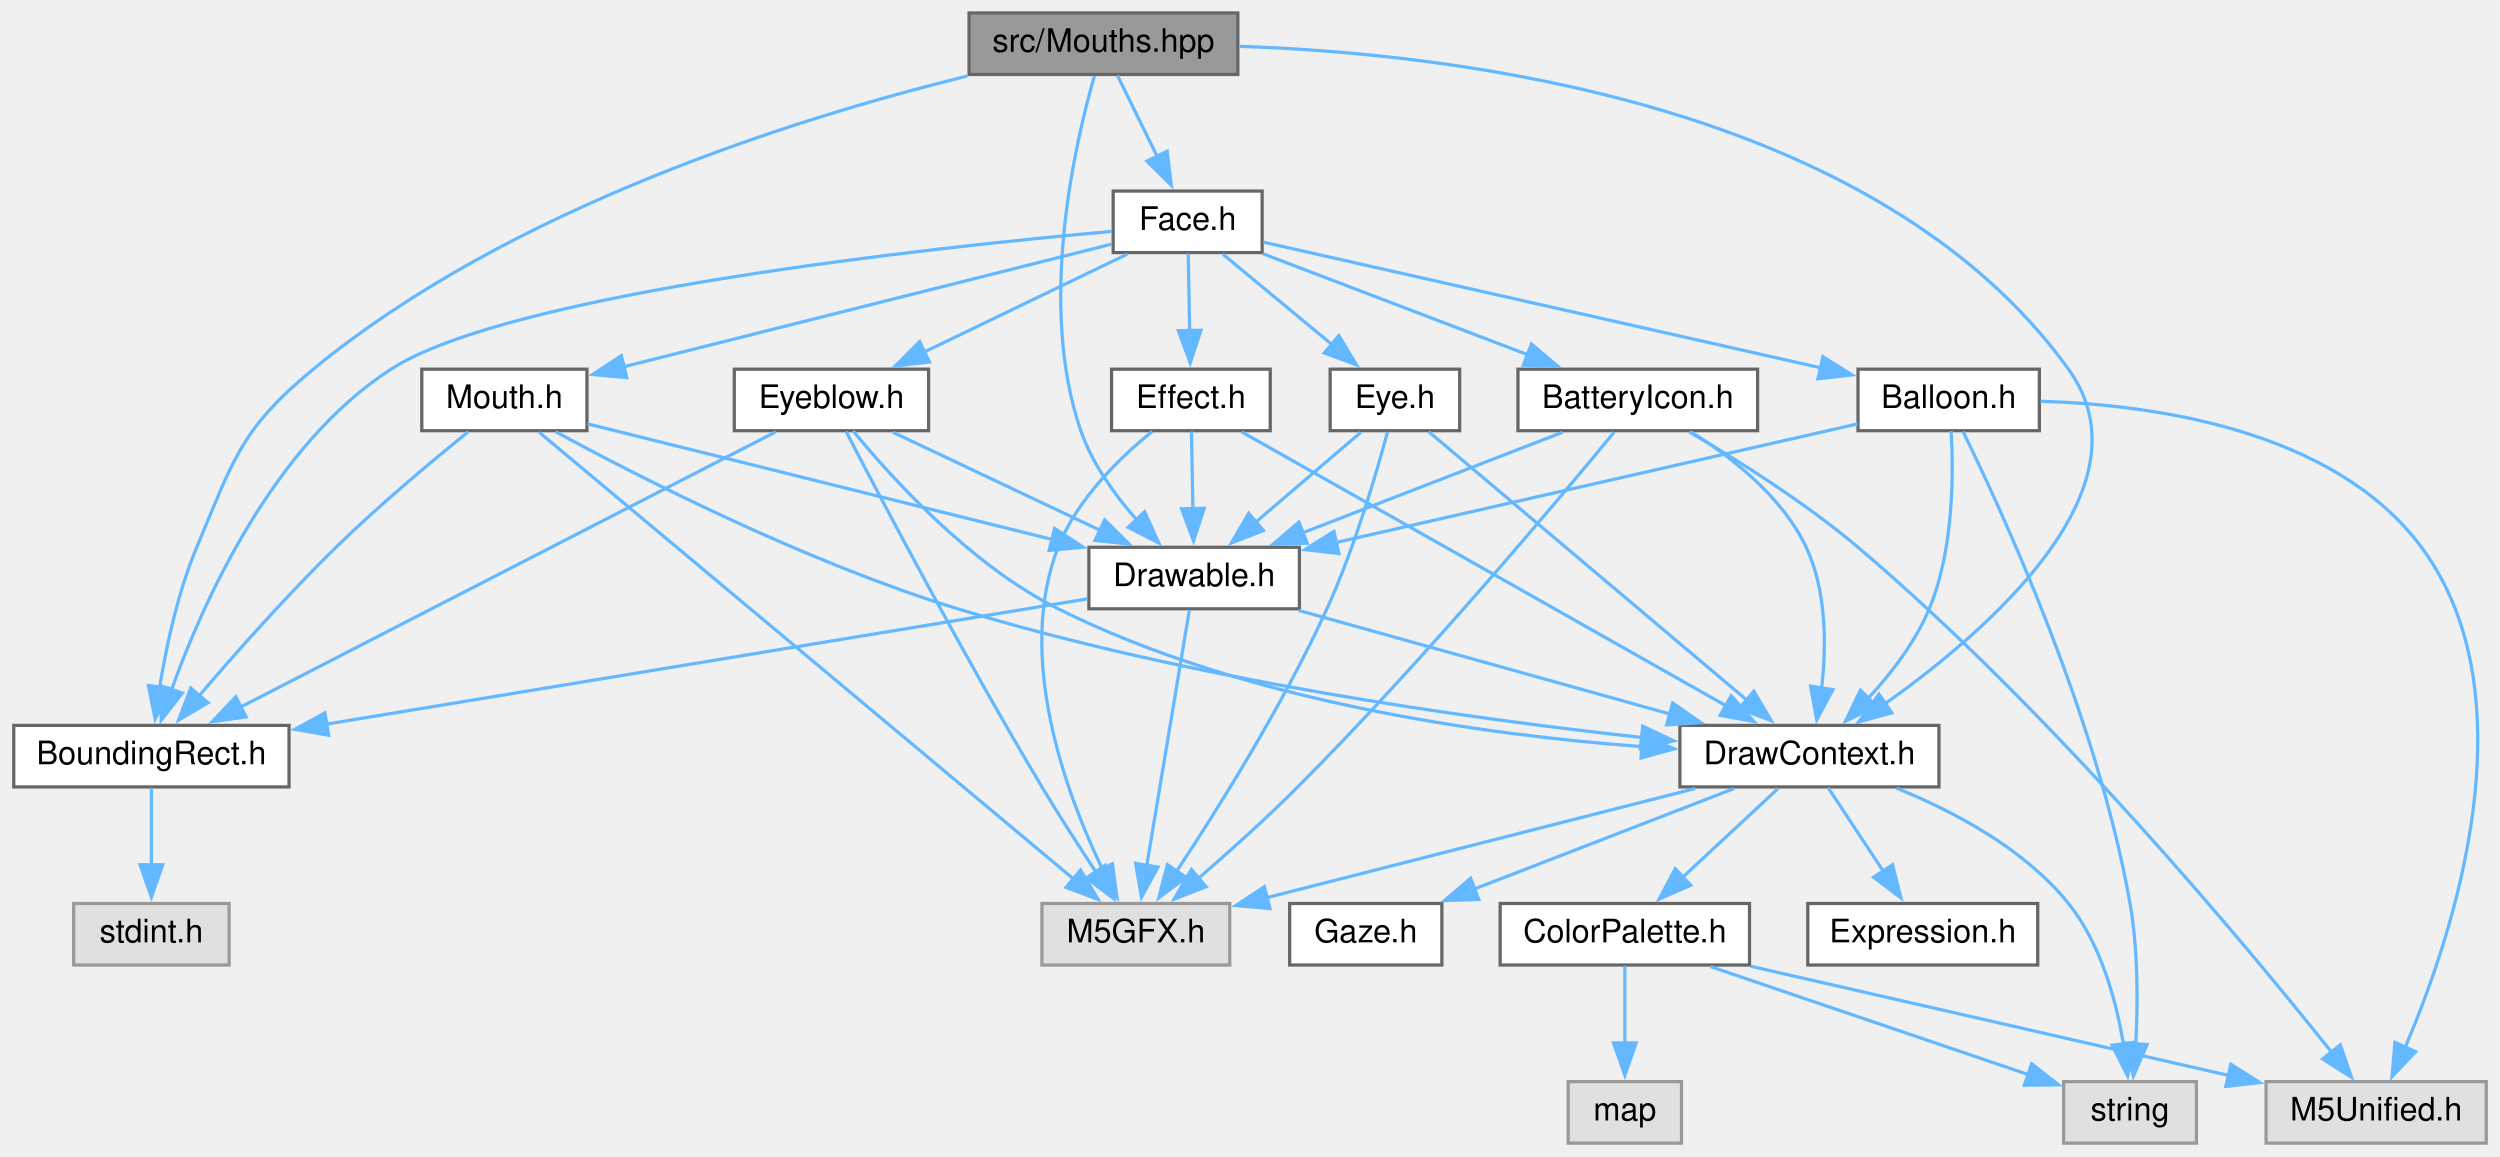
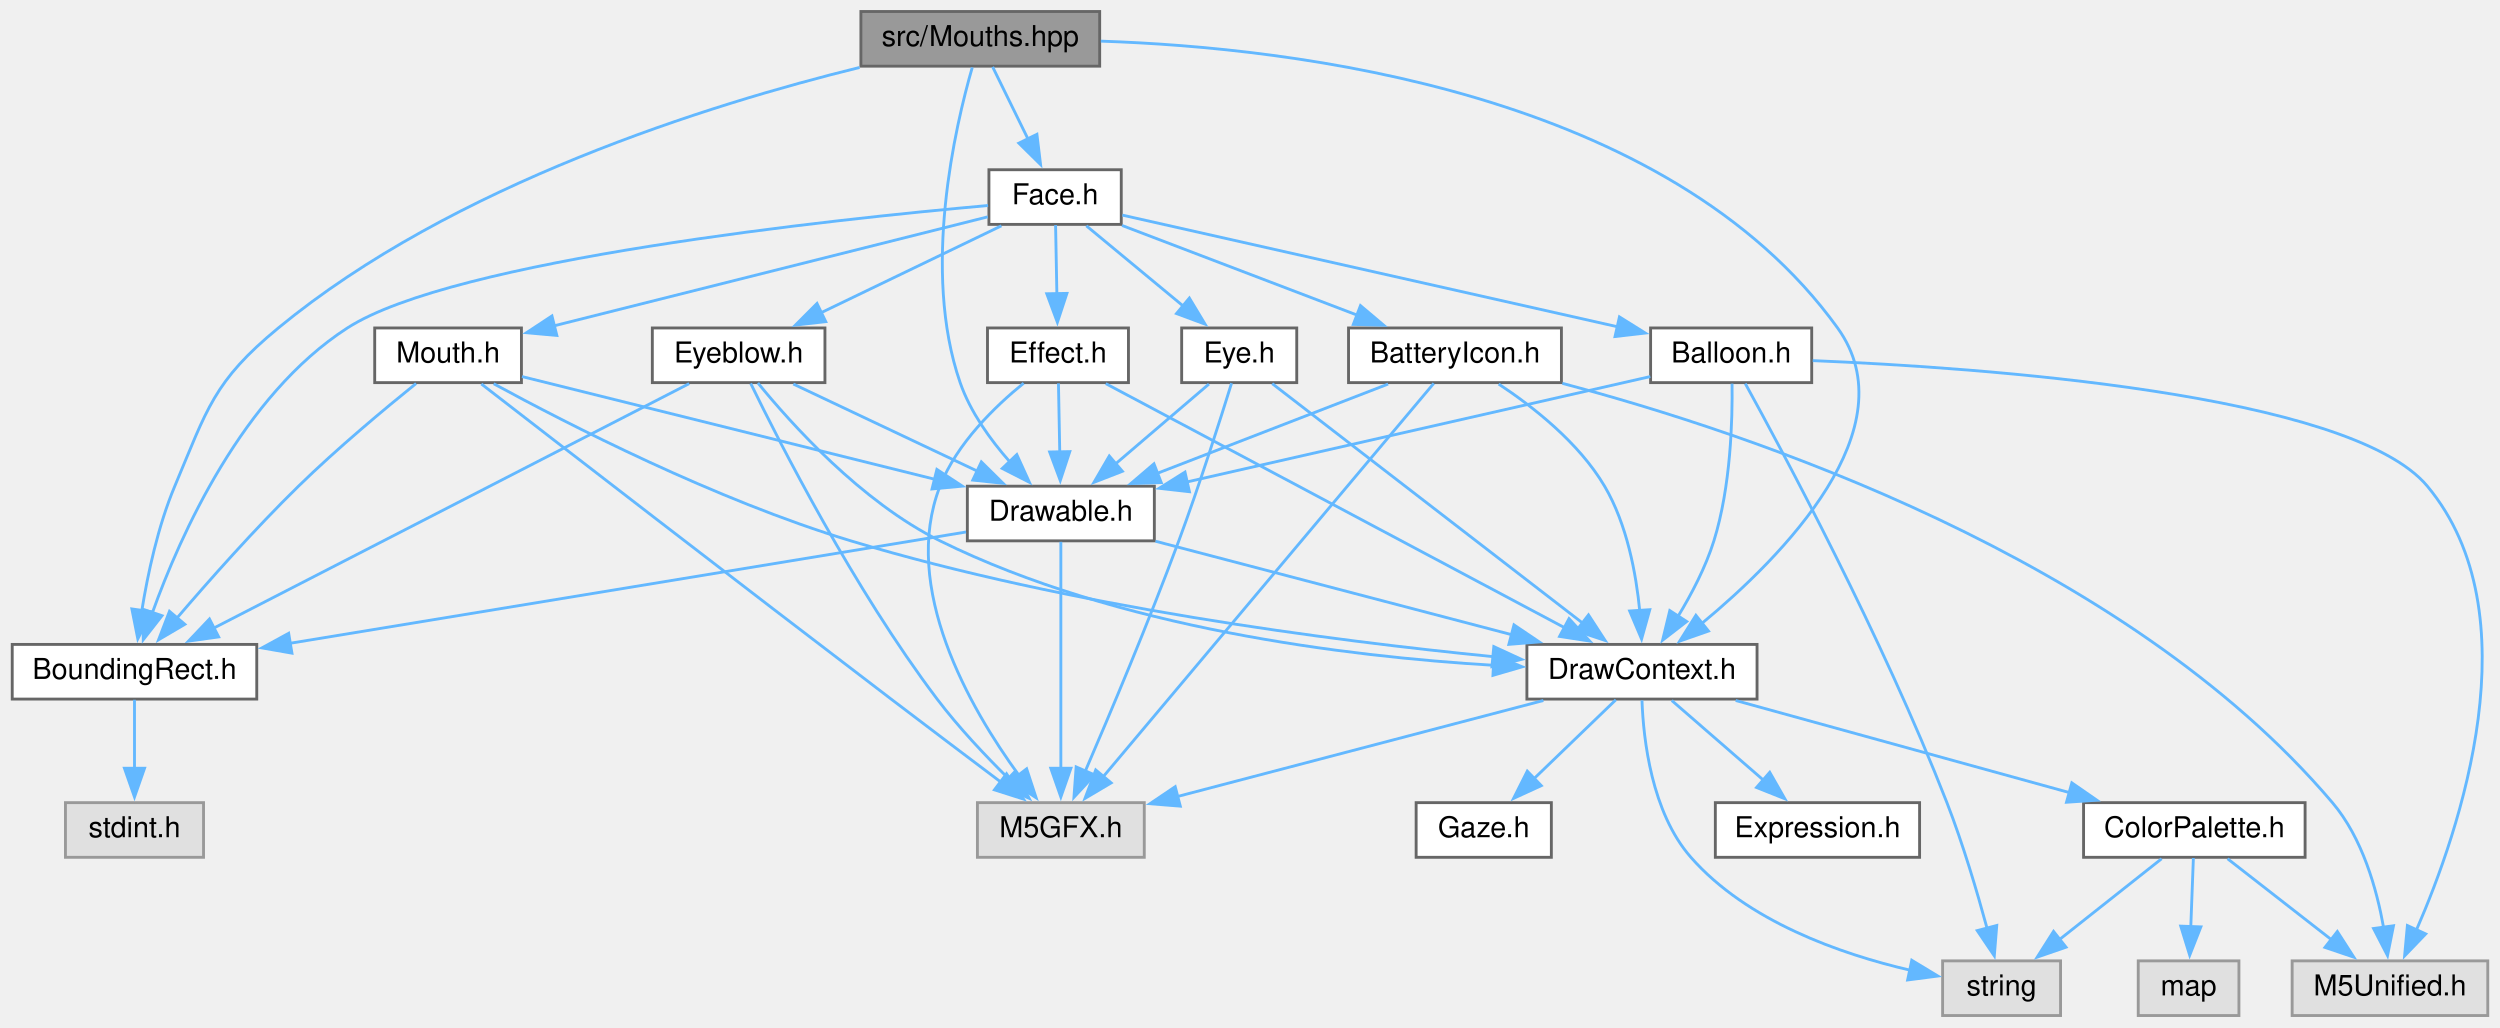
- <svg xmlns="http://www.w3.org/2000/svg" xmlns:xlink="http://www.w3.org/1999/xlink" width="772pt" height="357pt" viewBox="0.00 0.00 771.50 357.00">
+ <svg xmlns="http://www.w3.org/2000/svg" xmlns:xlink="http://www.w3.org/1999/xlink" width="869pt" height="357pt" viewBox="0.00 0.00 868.50 357.00">
  <g id="graph0" class="graph" transform="scale(1 1) rotate(0) translate(4 353)">
    <g id="node1" class="node">
      <g id="a_node1">
        <a xlink:title="Mouth components.">
          <polygon fill="#999999" stroke="#666666" points="378,-349 295,-349 295,-330 378,-330 378,-349" />
          <text text-anchor="middle" x="336.5" y="-337" font-family="Helvetica,sans-Serif" font-size="10.00">src/Mouths.hpp</text>
        </a>
      </g>
    </g>
    <g id="node2" class="node">
      <g id="a_node2">
        <a xlink:href="_bounding_rect_8h_source.html" target="_top" xlink:title=" ">
          <polygon fill="white" stroke="#666666" points="85,-129 0,-129 0,-110 85,-110 85,-129" />
          <text text-anchor="middle" x="42.5" y="-117" font-family="Helvetica,sans-Serif" font-size="10.00">BoundingRect.h</text>
        </a>
      </g>
    </g>
    <g id="edge1" class="edge">
      <path fill="none" stroke="#63b8ff" d="M294.54,-329.55C242.5,-316.75 153.23,-289.04 92.5,-239 69.95,-220.42 67.83,-210.93 56.5,-184 50.65,-170.11 47.1,-153.44 45.03,-140.66" />
      <polygon fill="#63b8ff" stroke="#63b8ff" points="48.52,-140.34 43.65,-130.93 41.59,-141.33 48.52,-140.34" />
    </g>
    <g id="node4" class="node">
      <g id="a_node4">
        <a xlink:href="_draw_context_8h_source.html" target="_top" xlink:title=" ">
-           <polygon fill="white" stroke="#666666" points="594.5,-129 514.5,-129 514.5,-110 594.5,-110 594.5,-129" />
-           <text text-anchor="middle" x="554.5" y="-117" font-family="Helvetica,sans-Serif" font-size="10.00">DrawContext.h</text>
+           <polygon fill="white" stroke="#666666" points="606.5,-129 526.5,-129 526.5,-110 606.5,-110 606.5,-129" />
+           <text text-anchor="middle" x="566.5" y="-117" font-family="Helvetica,sans-Serif" font-size="10.00">DrawContext.h</text>
        </a>
      </g>
    </g>
    <g id="edge3" class="edge">
-       <path fill="none" stroke="#63b8ff" d="M378.4,-338.7C445.46,-336.46 575.36,-321.1 634.5,-239 660.8,-202.5 609.76,-158.28 577.71,-135.57" />
-       <polygon fill="#63b8ff" stroke="#63b8ff" points="579.95,-132.87 569.72,-130.1 575.99,-138.64 579.95,-132.87" />
+       <path fill="none" stroke="#63b8ff" d="M378.4,-338.7C445.46,-336.46 575.36,-321.1 634.5,-239 659.54,-204.24 615.41,-159.56 587.24,-136.24" />
+       <polygon fill="#63b8ff" stroke="#63b8ff" points="589.61,-133.65 579.61,-130.15 585.24,-139.12 589.61,-133.65" />
    </g>
    <g id="node12" class="node">
      <g id="a_node12">
        <a xlink:href="_drawable_8h_source.html" target="_top" xlink:title=" ">
          <polygon fill="white" stroke="#666666" points="397,-184 332,-184 332,-165 397,-165 397,-184" />
          <text text-anchor="middle" x="364.5" y="-172" font-family="Helvetica,sans-Serif" font-size="10.00">Drawable.h</text>
        </a>
      </g>
    </g>
    <g id="edge12" class="edge">
      <path fill="none" stroke="#63b8ff" d="M333.71,-329.56C327.87,-309.37 316.02,-258.95 329.5,-220 333.02,-209.83 339.93,-200.22 346.69,-192.55" />
      <polygon fill="#63b8ff" stroke="#63b8ff" points="349.19,-194.99 353.57,-185.35 344.13,-190.16 349.19,-194.99" />
    </g>
    <g id="node13" class="node">
      <g id="a_node13">
        <a xlink:href="_face_8h_source.html" target="_top" xlink:title=" ">
          <polygon fill="white" stroke="#666666" points="385.5,-294 339.5,-294 339.5,-275 385.5,-275 385.5,-294" />
          <text text-anchor="middle" x="362.5" y="-282" font-family="Helvetica,sans-Serif" font-size="10.00">Face.h</text>
        </a>
      </g>
    </g>
    <g id="edge16" class="edge">
      <path fill="none" stroke="#63b8ff" d="M340.79,-329.75C344.12,-322.96 348.86,-313.3 353.06,-304.73" />
      <polygon fill="#63b8ff" stroke="#63b8ff" points="356.18,-306.32 357.45,-295.8 349.9,-303.24 356.18,-306.32" />
    </g>
    <g id="node3" class="node">
      <g id="a_node3">
        <a xlink:title=" ">
          <polygon fill="#e0e0e0" stroke="#999999" points="66.5,-74 18.5,-74 18.5,-55 66.5,-55 66.5,-74" />
          <text text-anchor="middle" x="42.5" y="-62" font-family="Helvetica,sans-Serif" font-size="10.00">stdint.h</text>
        </a>
      </g>
    </g>
    <g id="edge2" class="edge">
      <path fill="none" stroke="#63b8ff" d="M42.5,-109.75C42.5,-103.27 42.5,-94.16 42.5,-85.9" />
      <polygon fill="#63b8ff" stroke="#63b8ff" points="46,-85.96 42.5,-75.96 39,-85.96 46,-85.96" />
    </g>
    <g id="node5" class="node">
      <g id="a_node5">
        <a xlink:href="_color_palette_8h_source.html" target="_top" xlink:title=" ">
-           <polygon fill="white" stroke="#666666" points="536,-74 459,-74 459,-55 536,-55 536,-74" />
-           <text text-anchor="middle" x="497.5" y="-62" font-family="Helvetica,sans-Serif" font-size="10.00">ColorPalette.h</text>
+           <polygon fill="white" stroke="#666666" points="797,-74 720,-74 720,-55 797,-55 797,-74" />
+           <text text-anchor="middle" x="758.5" y="-62" font-family="Helvetica,sans-Serif" font-size="10.00">ColorPalette.h</text>
        </a>
      </g>
    </g>
    <g id="edge4" class="edge">
-       <path fill="none" stroke="#63b8ff" d="M544.83,-109.51C536.76,-102 525.03,-91.1 515.28,-82.03" />
-       <polygon fill="#63b8ff" stroke="#63b8ff" points="517.84,-79.63 508.13,-75.39 513.07,-84.76 517.84,-79.63" />
-     </g>
-     <g id="node7" class="node">
-       <g id="a_node7">
-         <a xlink:title=" ">
-           <polygon fill="#e0e0e0" stroke="#999999" points="674,-19 633,-19 633,0 674,0 674,-19" />
-           <text text-anchor="middle" x="653.5" y="-7" font-family="Helvetica,sans-Serif" font-size="10.00">string</text>
+       <path fill="none" stroke="#63b8ff" d="M599.07,-109.51C631.03,-100.69 679.95,-87.18 715.18,-77.46" />
+       <polygon fill="#63b8ff" stroke="#63b8ff" points="715.92,-80.88 724.63,-74.85 714.06,-74.14 715.92,-80.88" />
+     </g>
+     <g id="node8" class="node">
+       <g id="a_node8">
+         <a xlink:title=" ">
+           <polygon fill="#e0e0e0" stroke="#999999" points="712,-19 671,-19 671,0 712,0 712,-19" />
+           <text text-anchor="middle" x="691.5" y="-7" font-family="Helvetica,sans-Serif" font-size="10.00">string</text>
        </a>
      </g>
    </g>
    <g id="edge11" class="edge">
-       <path fill="none" stroke="#63b8ff" d="M581.45,-109.59C598.91,-102.52 620.86,-90.97 634.5,-74 644.44,-61.63 649.19,-44.16 651.45,-30.67" />
-       <polygon fill="#63b8ff" stroke="#63b8ff" points="654.92,-31.13 652.75,-20.76 647.98,-30.22 654.92,-31.13" />
+       <path fill="none" stroke="#63b8ff" d="M566.5,-109.56C566.98,-96.12 569.79,-70.61 583.5,-55 603.05,-32.74 635.46,-21.4 659.69,-15.76" />
+       <polygon fill="#63b8ff" stroke="#63b8ff" points="660.28,-19.21 669.35,-13.73 658.84,-12.36 660.28,-19.21" />
    </g>
    <g id="node9" class="node">
      <g id="a_node9">
        <a xlink:href="_expression_8h_source.html" target="_top" xlink:title=" ">
-           <polygon fill="white" stroke="#666666" points="625,-74 554,-74 554,-55 625,-55 625,-74" />
-           <text text-anchor="middle" x="589.5" y="-62" font-family="Helvetica,sans-Serif" font-size="10.00">Expression.h</text>
+           <polygon fill="white" stroke="#666666" points="663,-74 592,-74 592,-55 663,-55 663,-74" />
+           <text text-anchor="middle" x="627.5" y="-62" font-family="Helvetica,sans-Serif" font-size="10.00">Expression.h</text>
        </a>
      </g>
    </g>
    <g id="edge8" class="edge">
-       <path fill="none" stroke="#63b8ff" d="M560.28,-109.75C564.91,-102.73 571.57,-92.64 577.37,-83.87" />
-       <polygon fill="#63b8ff" stroke="#63b8ff" points="580.17,-85.98 582.76,-75.71 574.33,-82.12 580.17,-85.98" />
+       <path fill="none" stroke="#63b8ff" d="M576.85,-109.51C585.58,-101.93 598.29,-90.88 608.8,-81.75" />
+       <polygon fill="#63b8ff" stroke="#63b8ff" points="610.91,-84.55 616.16,-75.35 606.32,-79.27 610.91,-84.55" />
    </g>
    <g id="node10" class="node">
      <g id="a_node10">
        <a xlink:href="_gaze_8h_source.html" target="_top" xlink:title=" ">
-           <polygon fill="white" stroke="#666666" points="441,-74 394,-74 394,-55 441,-55 441,-74" />
-           <text text-anchor="middle" x="417.5" y="-62" font-family="Helvetica,sans-Serif" font-size="10.00">Gaze.h</text>
+           <polygon fill="white" stroke="#666666" points="535,-74 488,-74 488,-55 535,-55 535,-74" />
+           <text text-anchor="middle" x="511.5" y="-62" font-family="Helvetica,sans-Serif" font-size="10.00">Gaze.h</text>
        </a>
      </g>
    </g>
    <g id="edge9" class="edge">
-       <path fill="none" stroke="#63b8ff" d="M531.26,-109.51C509.18,-100.97 475.75,-88.03 450.83,-78.4" />
-       <polygon fill="#63b8ff" stroke="#63b8ff" points="452.4,-75.25 441.81,-74.9 449.87,-81.78 452.4,-75.25" />
+       <path fill="none" stroke="#63b8ff" d="M557.42,-109.75C549.66,-102.27 538.29,-91.32 528.8,-82.17" />
+       <polygon fill="#63b8ff" stroke="#63b8ff" points="531.5,-79.91 521.87,-75.49 526.64,-84.95 531.5,-79.91" />
    </g>
    <g id="node11" class="node">
      <g id="a_node11">
        <a xlink:title=" ">
-           <polygon fill="#e0e0e0" stroke="#999999" points="375.5,-74 317.5,-74 317.5,-55 375.5,-55 375.5,-74" />
-           <text text-anchor="middle" x="346.5" y="-62" font-family="Helvetica,sans-Serif" font-size="10.00">M5GFX.h</text>
+           <polygon fill="#e0e0e0" stroke="#999999" points="393.5,-74 335.5,-74 335.5,-55 393.5,-55 393.5,-74" />
+           <text text-anchor="middle" x="364.5" y="-62" font-family="Helvetica,sans-Serif" font-size="10.00">M5GFX.h</text>
        </a>
      </g>
    </g>
    <g id="edge10" class="edge">
-       <path fill="none" stroke="#63b8ff" d="M519.22,-109.51C482.5,-100.16 425.12,-85.53 386.68,-75.74" />
-       <polygon fill="#63b8ff" stroke="#63b8ff" points="387.92,-72.44 377.36,-73.36 386.19,-79.22 387.92,-72.44" />
+       <path fill="none" stroke="#63b8ff" d="M532.23,-109.51C497.04,-100.28 442.28,-85.91 404.98,-76.12" />
+       <polygon fill="#63b8ff" stroke="#63b8ff" points="406.02,-72.78 395.46,-73.62 404.25,-79.55 406.02,-72.78" />
    </g>
    <g id="node6" class="node">
      <g id="a_node6">
        <a xlink:title=" ">
-           <polygon fill="#e0e0e0" stroke="#999999" points="763.5,-19 695.5,-19 695.5,0 763.5,0 763.5,-19" />
-           <text text-anchor="middle" x="729.5" y="-7" font-family="Helvetica,sans-Serif" font-size="10.00">M5Unified.h</text>
+           <polygon fill="#e0e0e0" stroke="#999999" points="860.5,-19 792.5,-19 792.5,0 860.5,0 860.5,-19" />
+           <text text-anchor="middle" x="826.5" y="-7" font-family="Helvetica,sans-Serif" font-size="10.00">M5Unified.h</text>
        </a>
      </g>
    </g>
    <g id="edge5" class="edge">
-       <path fill="none" stroke="#63b8ff" d="M536.33,-54.63C577.07,-45.32 641.03,-30.71 684.08,-20.88" />
-       <polygon fill="#63b8ff" stroke="#63b8ff" points="684.64,-24.34 693.61,-18.7 683.08,-17.51 684.64,-24.34" />
+       <path fill="none" stroke="#63b8ff" d="M770.04,-54.51C779.96,-46.77 794.51,-35.43 806.36,-26.2" />
+       <polygon fill="#63b8ff" stroke="#63b8ff" points="808.21,-29.2 813.94,-20.29 803.9,-23.68 808.21,-29.2" />
+     </g>
+     <g id="node7" class="node">
+       <g id="a_node7">
+         <a xlink:title=" ">
+           <polygon fill="#e0e0e0" stroke="#999999" points="774,-19 739,-19 739,0 774,0 774,-19" />
+           <text text-anchor="middle" x="756.5" y="-7" font-family="Helvetica,sans-Serif" font-size="10.00">map</text>
+         </a>
+       </g>
    </g>
    <g id="edge6" class="edge">
-       <path fill="none" stroke="#63b8ff" d="M523.96,-54.51C551.13,-45.28 593.39,-30.92 622.2,-21.13" />
-       <polygon fill="#63b8ff" stroke="#63b8ff" points="623.12,-24.52 631.46,-17.99 620.87,-17.89 623.12,-24.52" />
-     </g>
-     <g id="node8" class="node">
-       <g id="a_node8">
-         <a xlink:title=" ">
-           <polygon fill="#e0e0e0" stroke="#999999" points="515,-19 480,-19 480,0 515,0 515,-19" />
-           <text text-anchor="middle" x="497.5" y="-7" font-family="Helvetica,sans-Serif" font-size="10.00">map</text>
-         </a>
-       </g>
+       <path fill="none" stroke="#63b8ff" d="M758.17,-54.75C757.93,-48.27 757.58,-39.16 757.27,-30.9" />
+       <polygon fill="#63b8ff" stroke="#63b8ff" points="760.77,-30.82 756.89,-20.95 753.77,-31.08 760.77,-30.82" />
    </g>
    <g id="edge7" class="edge">
-       <path fill="none" stroke="#63b8ff" d="M497.5,-54.75C497.5,-48.27 497.5,-39.16 497.5,-30.9" />
-       <polygon fill="#63b8ff" stroke="#63b8ff" points="501,-30.96 497.5,-20.96 494,-30.96 501,-30.96" />
+       <path fill="none" stroke="#63b8ff" d="M747.13,-54.51C737.45,-46.85 723.3,-35.66 711.69,-26.47" />
+       <polygon fill="#63b8ff" stroke="#63b8ff" points="713.9,-23.76 703.88,-20.3 709.56,-29.25 713.9,-23.76" />
    </g>
    <g id="edge14" class="edge">
      <path fill="none" stroke="#63b8ff" d="M331.55,-168.08C276.1,-158.95 163.6,-140.43 96.47,-129.38" />
      <polygon fill="#63b8ff" stroke="#63b8ff" points="97.23,-125.96 86.79,-127.79 96.09,-132.87 97.23,-125.96" />
    </g>
    <g id="edge15" class="edge">
-       <path fill="none" stroke="#63b8ff" d="M396.73,-164.51C428.35,-155.69 476.77,-142.18 511.63,-132.46" />
-       <polygon fill="#63b8ff" stroke="#63b8ff" points="512.28,-135.91 520.97,-129.85 510.4,-129.17 512.28,-135.91" />
+       <path fill="none" stroke="#63b8ff" d="M397.4,-164.87C431.19,-156 483.99,-142.15 521.6,-132.28" />
+       <polygon fill="#63b8ff" stroke="#63b8ff" points="522.01,-135.79 530.79,-129.87 520.23,-129.02 522.01,-135.79" />
    </g>
    <g id="edge13" class="edge">
-       <path fill="none" stroke="#63b8ff" d="M363.03,-164.66C360.17,-147.5 353.79,-109.26 349.85,-85.6" />
-       <polygon fill="#63b8ff" stroke="#63b8ff" points="353.34,-85.24 348.24,-75.95 346.43,-86.39 353.34,-85.24" />
+       <path fill="none" stroke="#63b8ff" d="M364.5,-164.66C364.5,-147.57 364.5,-109.61 364.5,-85.92" />
+       <polygon fill="#63b8ff" stroke="#63b8ff" points="368,-85.97 364.5,-75.97 361,-85.97 368,-85.97" />
    </g>
    <g id="edge22" class="edge">
      <path fill="none" stroke="#63b8ff" d="M339.2,-281.57C285.21,-276.73 153.34,-262.75 116.5,-239 80.08,-215.52 58.46,-167.11 48.71,-139.99" />
      <polygon fill="#63b8ff" stroke="#63b8ff" points="52.06,-138.98 45.54,-130.63 45.43,-141.23 52.06,-138.98" />
    </g>
    <g id="node14" class="node">
      <g id="a_node14">
        <a xlink:href="_balloon_8h_source.html" target="_top" xlink:title=" ">
          <polygon fill="white" stroke="#666666" points="625.5,-239 569.5,-239 569.5,-220 625.5,-220 625.5,-239" />
          <text text-anchor="middle" x="597.5" y="-227" font-family="Helvetica,sans-Serif" font-size="10.00">Balloon.h</text>
        </a>
      </g>
    </g>
    <g id="edge17" class="edge">
      <path fill="none" stroke="#63b8ff" d="M385.89,-278.22C426.09,-269.16 508.69,-250.53 557.96,-239.42" />
      <polygon fill="#63b8ff" stroke="#63b8ff" points="558.67,-242.85 567.66,-237.23 557.13,-236.02 558.67,-242.85" />
    </g>
    <g id="node15" class="node">
      <g id="a_node15">
        <a xlink:href="_eye_8h_source.html" target="_top" xlink:title=" ">
          <polygon fill="white" stroke="#666666" points="446.5,-239 406.5,-239 406.5,-220 446.5,-220 446.5,-239" />
          <text text-anchor="middle" x="426.5" y="-227" font-family="Helvetica,sans-Serif" font-size="10.00">Eye.h</text>
        </a>
      </g>
    </g>
    <g id="edge23" class="edge">
      <path fill="none" stroke="#63b8ff" d="M373.36,-274.51C382.61,-266.85 396.12,-255.66 407.21,-246.47" />
      <polygon fill="#63b8ff" stroke="#63b8ff" points="409.17,-249.4 414.64,-240.32 404.7,-244.01 409.17,-249.4" />
    </g>
    <g id="node16" class="node">
      <g id="a_node16">
        <a xlink:href="_eyeblow_8h_source.html" target="_top" xlink:title=" ">
          <polygon fill="white" stroke="#666666" points="282.5,-239 222.5,-239 222.5,-220 282.5,-220 282.5,-239" />
          <text text-anchor="middle" x="252.5" y="-227" font-family="Helvetica,sans-Serif" font-size="10.00">Eyeblow.h</text>
        </a>
      </g>
    </g>
    <g id="edge27" class="edge">
      <path fill="none" stroke="#63b8ff" d="M343.84,-274.51C326.67,-266.24 300.95,-253.84 281.17,-244.31" />
      <polygon fill="#63b8ff" stroke="#63b8ff" points="282.78,-241.2 272.25,-240.01 279.74,-247.51 282.78,-241.2" />
    </g>
    <g id="node17" class="node">
      <g id="a_node17">
        <a xlink:href="_mouth_8h_source.html" target="_top" xlink:title=" ">
          <polygon fill="white" stroke="#666666" points="177,-239 126,-239 126,-220 177,-220 177,-239" />
          <text text-anchor="middle" x="151.5" y="-227" font-family="Helvetica,sans-Serif" font-size="10.00">Mouth.h</text>
        </a>
      </g>
    </g>
    <g id="edge32" class="edge">
      <path fill="none" stroke="#63b8ff" d="M339.11,-277.63C302.57,-268.45 231.63,-250.63 188.23,-239.72" />
      <polygon fill="#63b8ff" stroke="#63b8ff" points="189.31,-236.39 178.76,-237.35 187.61,-243.18 189.31,-236.39" />
    </g>
    <g id="node18" class="node">
      <g id="a_node18">
        <a xlink:href="_effect_8h_source.html" target="_top" xlink:title=" ">
          <polygon fill="white" stroke="#666666" points="388,-239 339,-239 339,-220 388,-220 388,-239" />
          <text text-anchor="middle" x="363.5" y="-227" font-family="Helvetica,sans-Serif" font-size="10.00">Effect.h</text>
        </a>
      </g>
    </g>
    <g id="edge37" class="edge">
      <path fill="none" stroke="#63b8ff" d="M362.67,-274.75C362.79,-268.27 362.96,-259.16 363.12,-250.9" />
      <polygon fill="#63b8ff" stroke="#63b8ff" points="366.61,-251.02 363.3,-240.96 359.61,-250.89 366.61,-251.02" />
    </g>
    <g id="node19" class="node">
      <g id="a_node19">
        <a xlink:href="_battery_icon_8h_source.html" target="_top" xlink:title=" ">
          <polygon fill="white" stroke="#666666" points="538.5,-239 464.5,-239 464.5,-220 538.5,-220 538.5,-239" />
          <text text-anchor="middle" x="501.5" y="-227" font-family="Helvetica,sans-Serif" font-size="10.00">BatteryIcon.h</text>
        </a>
      </g>
    </g>
    <g id="edge41" class="edge">
      <path fill="none" stroke="#63b8ff" d="M385.77,-274.63C408.12,-266.11 442.14,-253.13 467.52,-243.45" />
      <polygon fill="#63b8ff" stroke="#63b8ff" points="468.65,-246.77 476.74,-239.94 466.15,-240.23 468.65,-246.77" />
    </g>
    <g id="edge19" class="edge">
-       <path fill="none" stroke="#63b8ff" d="M598.25,-219.9C599.01,-207.32 599.15,-183.41 591.5,-165 587.23,-154.73 579.74,-145.02 572.6,-137.31" />
-       <polygon fill="#63b8ff" stroke="#63b8ff" points="575.21,-134.96 565.68,-130.33 570.24,-139.9 575.21,-134.96" />
+       <path fill="none" stroke="#63b8ff" d="M597.81,-219.65C597.99,-207.16 597.38,-183.81 591.5,-165 588.63,-155.81 583.69,-146.41 578.96,-138.63" />
+       <polygon fill="#63b8ff" stroke="#63b8ff" points="582.05,-136.96 573.67,-130.47 576.17,-140.76 582.05,-136.96" />
    </g>
    <g id="edge18" class="edge">
-       <path fill="none" stroke="#63b8ff" d="M625.88,-229.09C660.12,-228.08 716.45,-220.52 743.5,-184 777.77,-137.73 753.27,-64.23 738.5,-29.66" />
-       <polygon fill="#63b8ff" stroke="#63b8ff" points="741.7,-28.24 734.41,-20.54 735.31,-31.1 741.7,-28.24" />
+       <path fill="none" stroke="#63b8ff" d="M625.85,-227.65C683.78,-225.25 812.57,-216.33 839.5,-184 876.49,-139.58 850.92,-64.62 835.64,-29.6" />
+       <polygon fill="#63b8ff" stroke="#63b8ff" points="838.93,-28.37 831.59,-20.73 832.56,-31.28 838.93,-28.37" />
    </g>
    <g id="edge21" class="edge">
-       <path fill="none" stroke="#63b8ff" d="M601.91,-219.75C613.27,-196.65 643.33,-131.89 653.5,-74 656.02,-59.66 655.94,-43.21 655.27,-30.64" />
-       <polygon fill="#63b8ff" stroke="#63b8ff" points="658.76,-30.44 654.55,-20.72 651.78,-30.95 658.76,-30.44" />
+       <path fill="none" stroke="#63b8ff" d="M602.41,-219.67C615.23,-196.4 650.21,-131.24 672.5,-74 678.07,-59.68 683,-43.03 686.44,-30.37" />
+       <polygon fill="#63b8ff" stroke="#63b8ff" points="689.82,-31.3 688.97,-20.74 683.04,-29.52 689.82,-31.3" />
    </g>
    <g id="edge20" class="edge">
      <path fill="none" stroke="#63b8ff" d="M569.39,-222.11C529.36,-213 455.56,-196.21 408.31,-185.47" />
      <polygon fill="#63b8ff" stroke="#63b8ff" points="409.2,-182.08 398.67,-183.27 407.65,-188.9 409.2,-182.08" />
    </g>
    <g id="edge25" class="edge">
-       <path fill="none" stroke="#63b8ff" d="M436.97,-219.66C458.45,-201.55 507.73,-159.96 535.17,-136.81" />
-       <polygon fill="#63b8ff" stroke="#63b8ff" points="537.34,-139.56 542.72,-130.44 532.82,-134.21 537.34,-139.56" />
+       <path fill="none" stroke="#63b8ff" d="M437.96,-219.66C461.65,-201.39 516.29,-159.23 546.14,-136.21" />
+       <polygon fill="#63b8ff" stroke="#63b8ff" points="547.91,-139.26 553.69,-130.38 543.63,-133.72 547.91,-139.26" />
    </g>
    <g id="edge24" class="edge">
-       <path fill="none" stroke="#63b8ff" d="M424.22,-219.65C420.87,-207.16 414.07,-183.81 405.5,-165 392.02,-135.39 371.97,-103.41 359.07,-83.92" />
-       <polygon fill="#63b8ff" stroke="#63b8ff" points="362.05,-82.07 353.57,-75.72 356.24,-85.98 362.05,-82.07" />
+       <path fill="none" stroke="#63b8ff" d="M423.84,-219.8C420.03,-207.51 412.69,-184.38 405.5,-165 395.07,-136.87 381.59,-104.88 372.99,-84.94" />
+       <polygon fill="#63b8ff" stroke="#63b8ff" points="376.24,-83.64 369.05,-75.86 369.82,-86.42 376.24,-83.64" />
    </g>
    <g id="edge26" class="edge">
      <path fill="none" stroke="#63b8ff" d="M415.98,-219.51C407.11,-211.93 394.19,-200.88 383.51,-191.75" />
      <polygon fill="#63b8ff" stroke="#63b8ff" points="385.89,-189.18 376.01,-185.34 381.34,-194.5 385.89,-189.18" />
    </g>
    <g id="edge29" class="edge">
      <path fill="none" stroke="#63b8ff" d="M235.31,-219.66C198.94,-200.95 113.89,-157.21 69.91,-134.6" />
      <polygon fill="#63b8ff" stroke="#63b8ff" points="71.76,-131.61 61.27,-130.15 68.56,-137.84 71.76,-131.61" />
    </g>
    <g id="edge30" class="edge">
-       <path fill="none" stroke="#63b8ff" d="M259.21,-219.91C270.62,-205.98 295.2,-178.63 322.5,-165 380.08,-136.25 454.24,-126.02 503.02,-122.42" />
-       <polygon fill="#63b8ff" stroke="#63b8ff" points="502.98,-125.93 512.73,-121.77 502.52,-118.94 502.98,-125.93" />
+       <path fill="none" stroke="#63b8ff" d="M259.2,-219.88C270.58,-205.91 295.13,-178.51 322.5,-165 384.11,-134.58 463.72,-124.8 514.95,-121.74" />
+       <polygon fill="#63b8ff" stroke="#63b8ff" points="515.06,-125.24 524.87,-121.22 514.7,-118.25 515.06,-125.24" />
    </g>
    <g id="edge28" class="edge">
-       <path fill="none" stroke="#63b8ff" d="M257.01,-219.75C267.28,-199.94 293.39,-150.26 317.5,-110 322.77,-101.2 328.94,-91.64 334.23,-83.65" />
-       <polygon fill="#63b8ff" stroke="#63b8ff" points="337.03,-85.76 339.68,-75.5 331.21,-81.86 337.03,-85.76" />
+       <path fill="none" stroke="#63b8ff" d="M256.69,-219.72C266.56,-199.45 292.63,-148.16 321.5,-110 328.93,-100.19 338.32,-90.24 346.43,-82.25" />
+       <polygon fill="#63b8ff" stroke="#63b8ff" points="348.68,-84.94 353.48,-75.5 343.84,-79.89 348.68,-84.94" />
    </g>
    <g id="edge31" class="edge">
      <path fill="none" stroke="#63b8ff" d="M271.5,-219.51C289.06,-211.2 315.42,-198.73 335.59,-189.18" />
      <polygon fill="#63b8ff" stroke="#63b8ff" points="336.87,-192.45 344.41,-185.01 333.88,-186.12 336.87,-192.45" />
    </g>
    <g id="edge34" class="edge">
      <path fill="none" stroke="#63b8ff" d="M140.38,-219.7C129.59,-210.99 112.93,-197.12 99.5,-184 84.32,-169.17 68.28,-151.06 57.1,-137.98" />
      <polygon fill="#63b8ff" stroke="#63b8ff" points="60,-135.99 50.87,-130.62 54.66,-140.51 60,-135.99" />
    </g>
    <g id="edge35" class="edge">
-       <path fill="none" stroke="#63b8ff" d="M167.35,-219.66C192.76,-205.88 244.54,-179.36 291.5,-165 363.08,-143.11 449.12,-131.13 502.82,-125.26" />
-       <polygon fill="#63b8ff" stroke="#63b8ff" points="503.02,-128.76 512.6,-124.23 502.28,-121.8 503.02,-128.76" />
+       <path fill="none" stroke="#63b8ff" d="M167.34,-219.62C192.73,-205.79 244.49,-179.19 291.5,-165 367.36,-142.1 458.77,-130.29 514.74,-124.75" />
+       <polygon fill="#63b8ff" stroke="#63b8ff" points="515,-128.24 524.62,-123.8 514.34,-121.27 515,-128.24" />
    </g>
    <g id="edge33" class="edge">
-       <path fill="none" stroke="#63b8ff" d="M162.26,-219.5C193.9,-193.06 286.91,-115.31 327.35,-81.5" />
-       <polygon fill="#63b8ff" stroke="#63b8ff" points="329.42,-84.34 334.85,-75.24 324.93,-78.97 329.42,-84.34" />
+       <path fill="none" stroke="#63b8ff" d="M163.06,-219.54C188.66,-199.72 252.1,-150.68 305.5,-110 318.13,-100.38 332.34,-89.66 343.64,-81.15" />
+       <polygon fill="#63b8ff" stroke="#63b8ff" points="345.62,-84.05 351.51,-75.24 341.41,-78.45 345.62,-84.05" />
    </g>
    <g id="edge36" class="edge">
      <path fill="none" stroke="#63b8ff" d="M177.19,-222.11C212.74,-213.26 277.43,-197.16 320.69,-186.4" />
      <polygon fill="#63b8ff" stroke="#63b8ff" points="321.41,-189.83 330.27,-184.02 319.72,-183.03 321.41,-189.83" />
    </g>
    <g id="edge39" class="edge">
-       <path fill="none" stroke="#63b8ff" d="M379.13,-219.66C412.01,-201.07 488.59,-157.77 528.8,-135.03" />
-       <polygon fill="#63b8ff" stroke="#63b8ff" points="530.35,-138.17 537.34,-130.21 526.91,-132.08 530.35,-138.17" />
+       <path fill="none" stroke="#63b8ff" d="M380.11,-219.66C415.2,-200.99 497.15,-157.4 539.73,-134.74" />
+       <polygon fill="#63b8ff" stroke="#63b8ff" points="541.14,-137.96 548.32,-130.17 537.85,-131.78 541.14,-137.96" />
    </g>
    <g id="edge38" class="edge">
-       <path fill="none" stroke="#63b8ff" d="M351.57,-219.8C341.67,-211.77 328.31,-198.87 322.5,-184 309.38,-150.39 324.69,-108.5 336.18,-84.59" />
-       <polygon fill="#63b8ff" stroke="#63b8ff" points="339.25,-86.26 340.68,-75.76 333.02,-83.08 339.25,-86.26" />
+       <path fill="none" stroke="#63b8ff" d="M351.57,-219.8C341.67,-211.77 328.31,-198.87 322.5,-184 308.74,-148.75 332.87,-106.91 349.89,-83.56" />
+       <polygon fill="#63b8ff" stroke="#63b8ff" points="352.61,-85.76 355.91,-75.69 347.05,-81.51 352.61,-85.76" />
    </g>
    <g id="edge40" class="edge">
      <path fill="none" stroke="#63b8ff" d="M363.67,-219.75C363.79,-213.27 363.96,-204.16 364.12,-195.9" />
      <polygon fill="#63b8ff" stroke="#63b8ff" points="367.61,-196.02 364.3,-185.96 360.61,-195.89 367.61,-196.02" />
    </g>
    <g id="edge44" class="edge">
-       <path fill="none" stroke="#63b8ff" d="M517.96,-219.61C530.25,-211.97 546.12,-199.7 553.5,-184 559.9,-170.39 559.76,-153.25 558.24,-140.22" />
-       <polygon fill="#63b8ff" stroke="#63b8ff" points="561.75,-140.05 556.75,-130.71 554.84,-141.13 561.75,-140.05" />
+       <path fill="none" stroke="#63b8ff" d="M516.69,-219.51C528.59,-211.66 544.57,-199.15 553.5,-184 561.29,-170.78 564.47,-153.62 565.74,-140.47" />
+       <polygon fill="#63b8ff" stroke="#63b8ff" points="569.21,-141.07 566.36,-130.86 562.22,-140.62 569.21,-141.07" />
    </g>
    <g id="edge43" class="edge">
-       <path fill="none" stroke="#63b8ff" d="M517.39,-219.62C531.68,-211.29 552.92,-198.04 569.5,-184 629.57,-133.13 689.6,-60.89 715.81,-28.01" />
-       <polygon fill="#63b8ff" stroke="#63b8ff" points="718.43,-30.34 721.88,-20.33 712.94,-26 718.43,-30.34" />
+       <path fill="none" stroke="#63b8ff" d="M538.83,-219.74C602.97,-202.76 734.12,-159.32 806.5,-74 816.92,-61.72 821.92,-43.99 824.32,-30.39" />
+       <polygon fill="#63b8ff" stroke="#63b8ff" points="827.73,-31.22 825.65,-20.83 820.8,-30.25 827.73,-31.22" />
    </g>
    <g id="edge42" class="edge">
-       <path fill="none" stroke="#63b8ff" d="M494.2,-219.56C477.58,-199.35 435.33,-148.92 396.5,-110 386.77,-100.25 375.34,-89.99 365.86,-81.79" />
-       <polygon fill="#63b8ff" stroke="#63b8ff" points="368.2,-79.18 358.32,-75.34 363.65,-84.5 368.2,-79.18" />
+       <path fill="none" stroke="#63b8ff" d="M494.13,-219.74C472.39,-193.87 408.19,-117.48 379.11,-82.88" />
+       <polygon fill="#63b8ff" stroke="#63b8ff" points="381.99,-80.87 372.88,-75.47 376.63,-85.37 381.99,-80.87" />
    </g>
    <g id="edge45" class="edge">
      <path fill="none" stroke="#63b8ff" d="M478.26,-219.51C456.18,-210.97 422.75,-198.03 397.83,-188.4" />
      <polygon fill="#63b8ff" stroke="#63b8ff" points="399.4,-185.25 388.81,-184.9 396.87,-191.78 399.4,-185.25" />
    </g>
  </g>
</svg>
